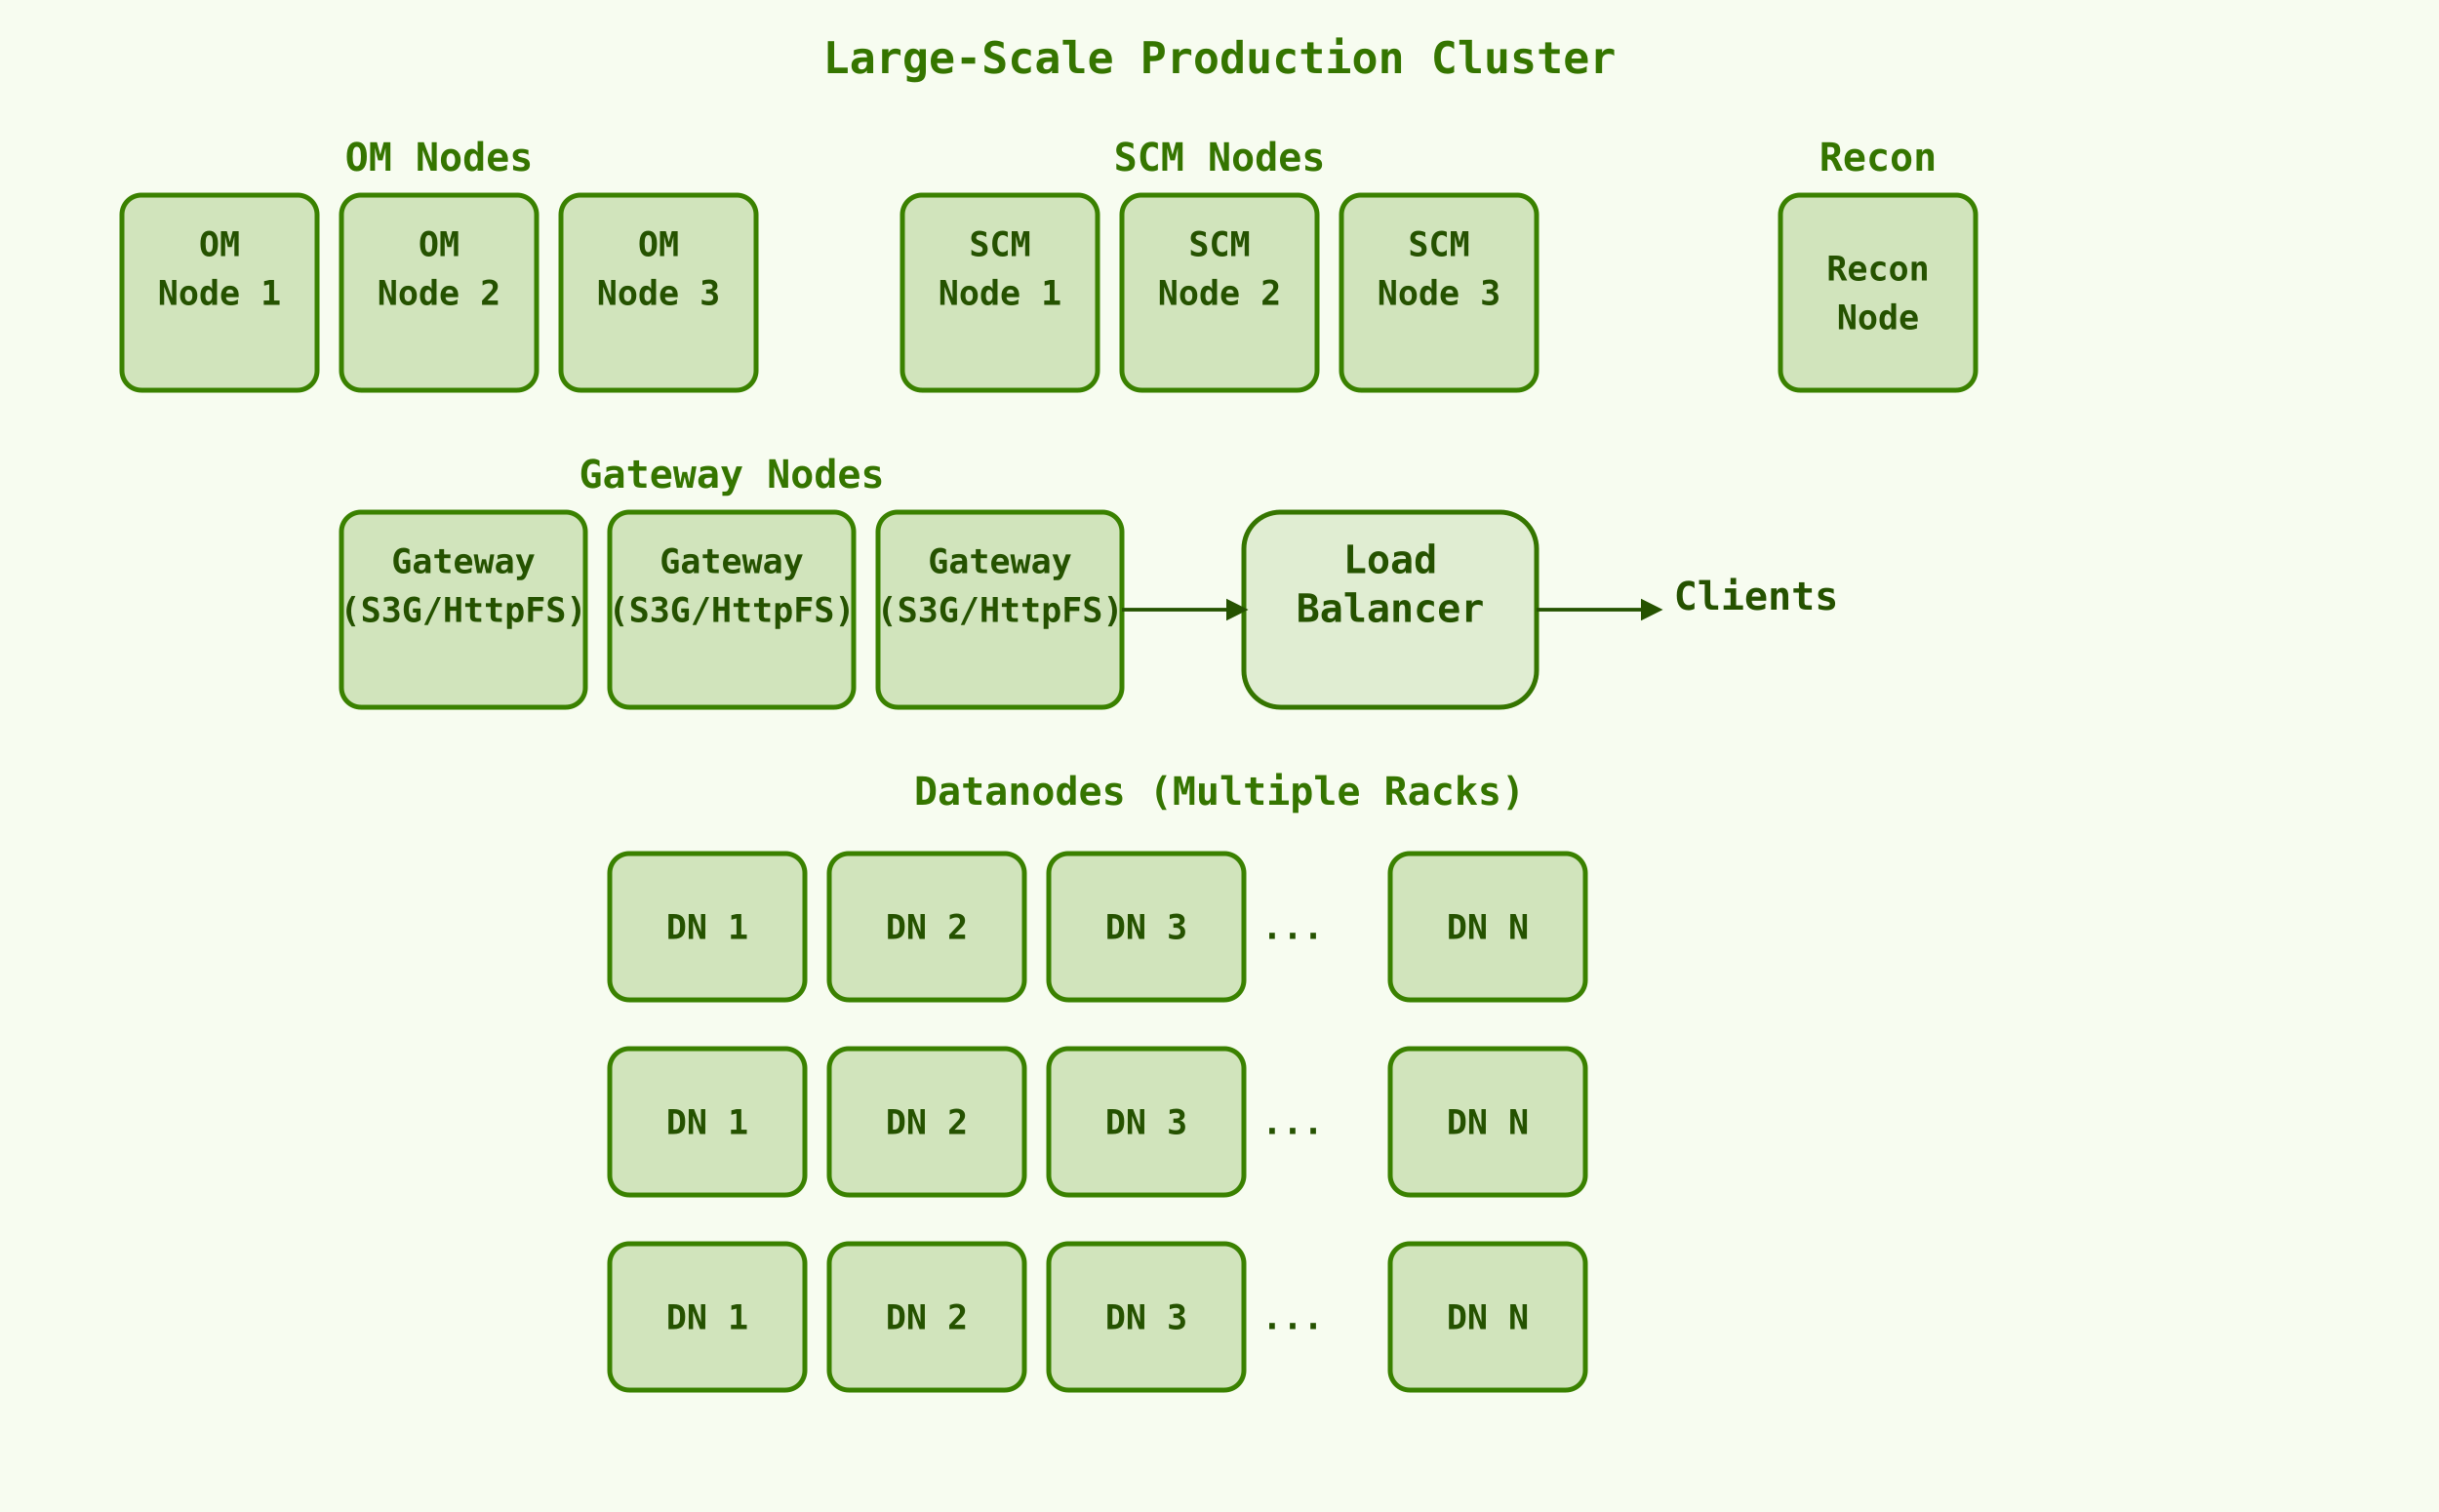
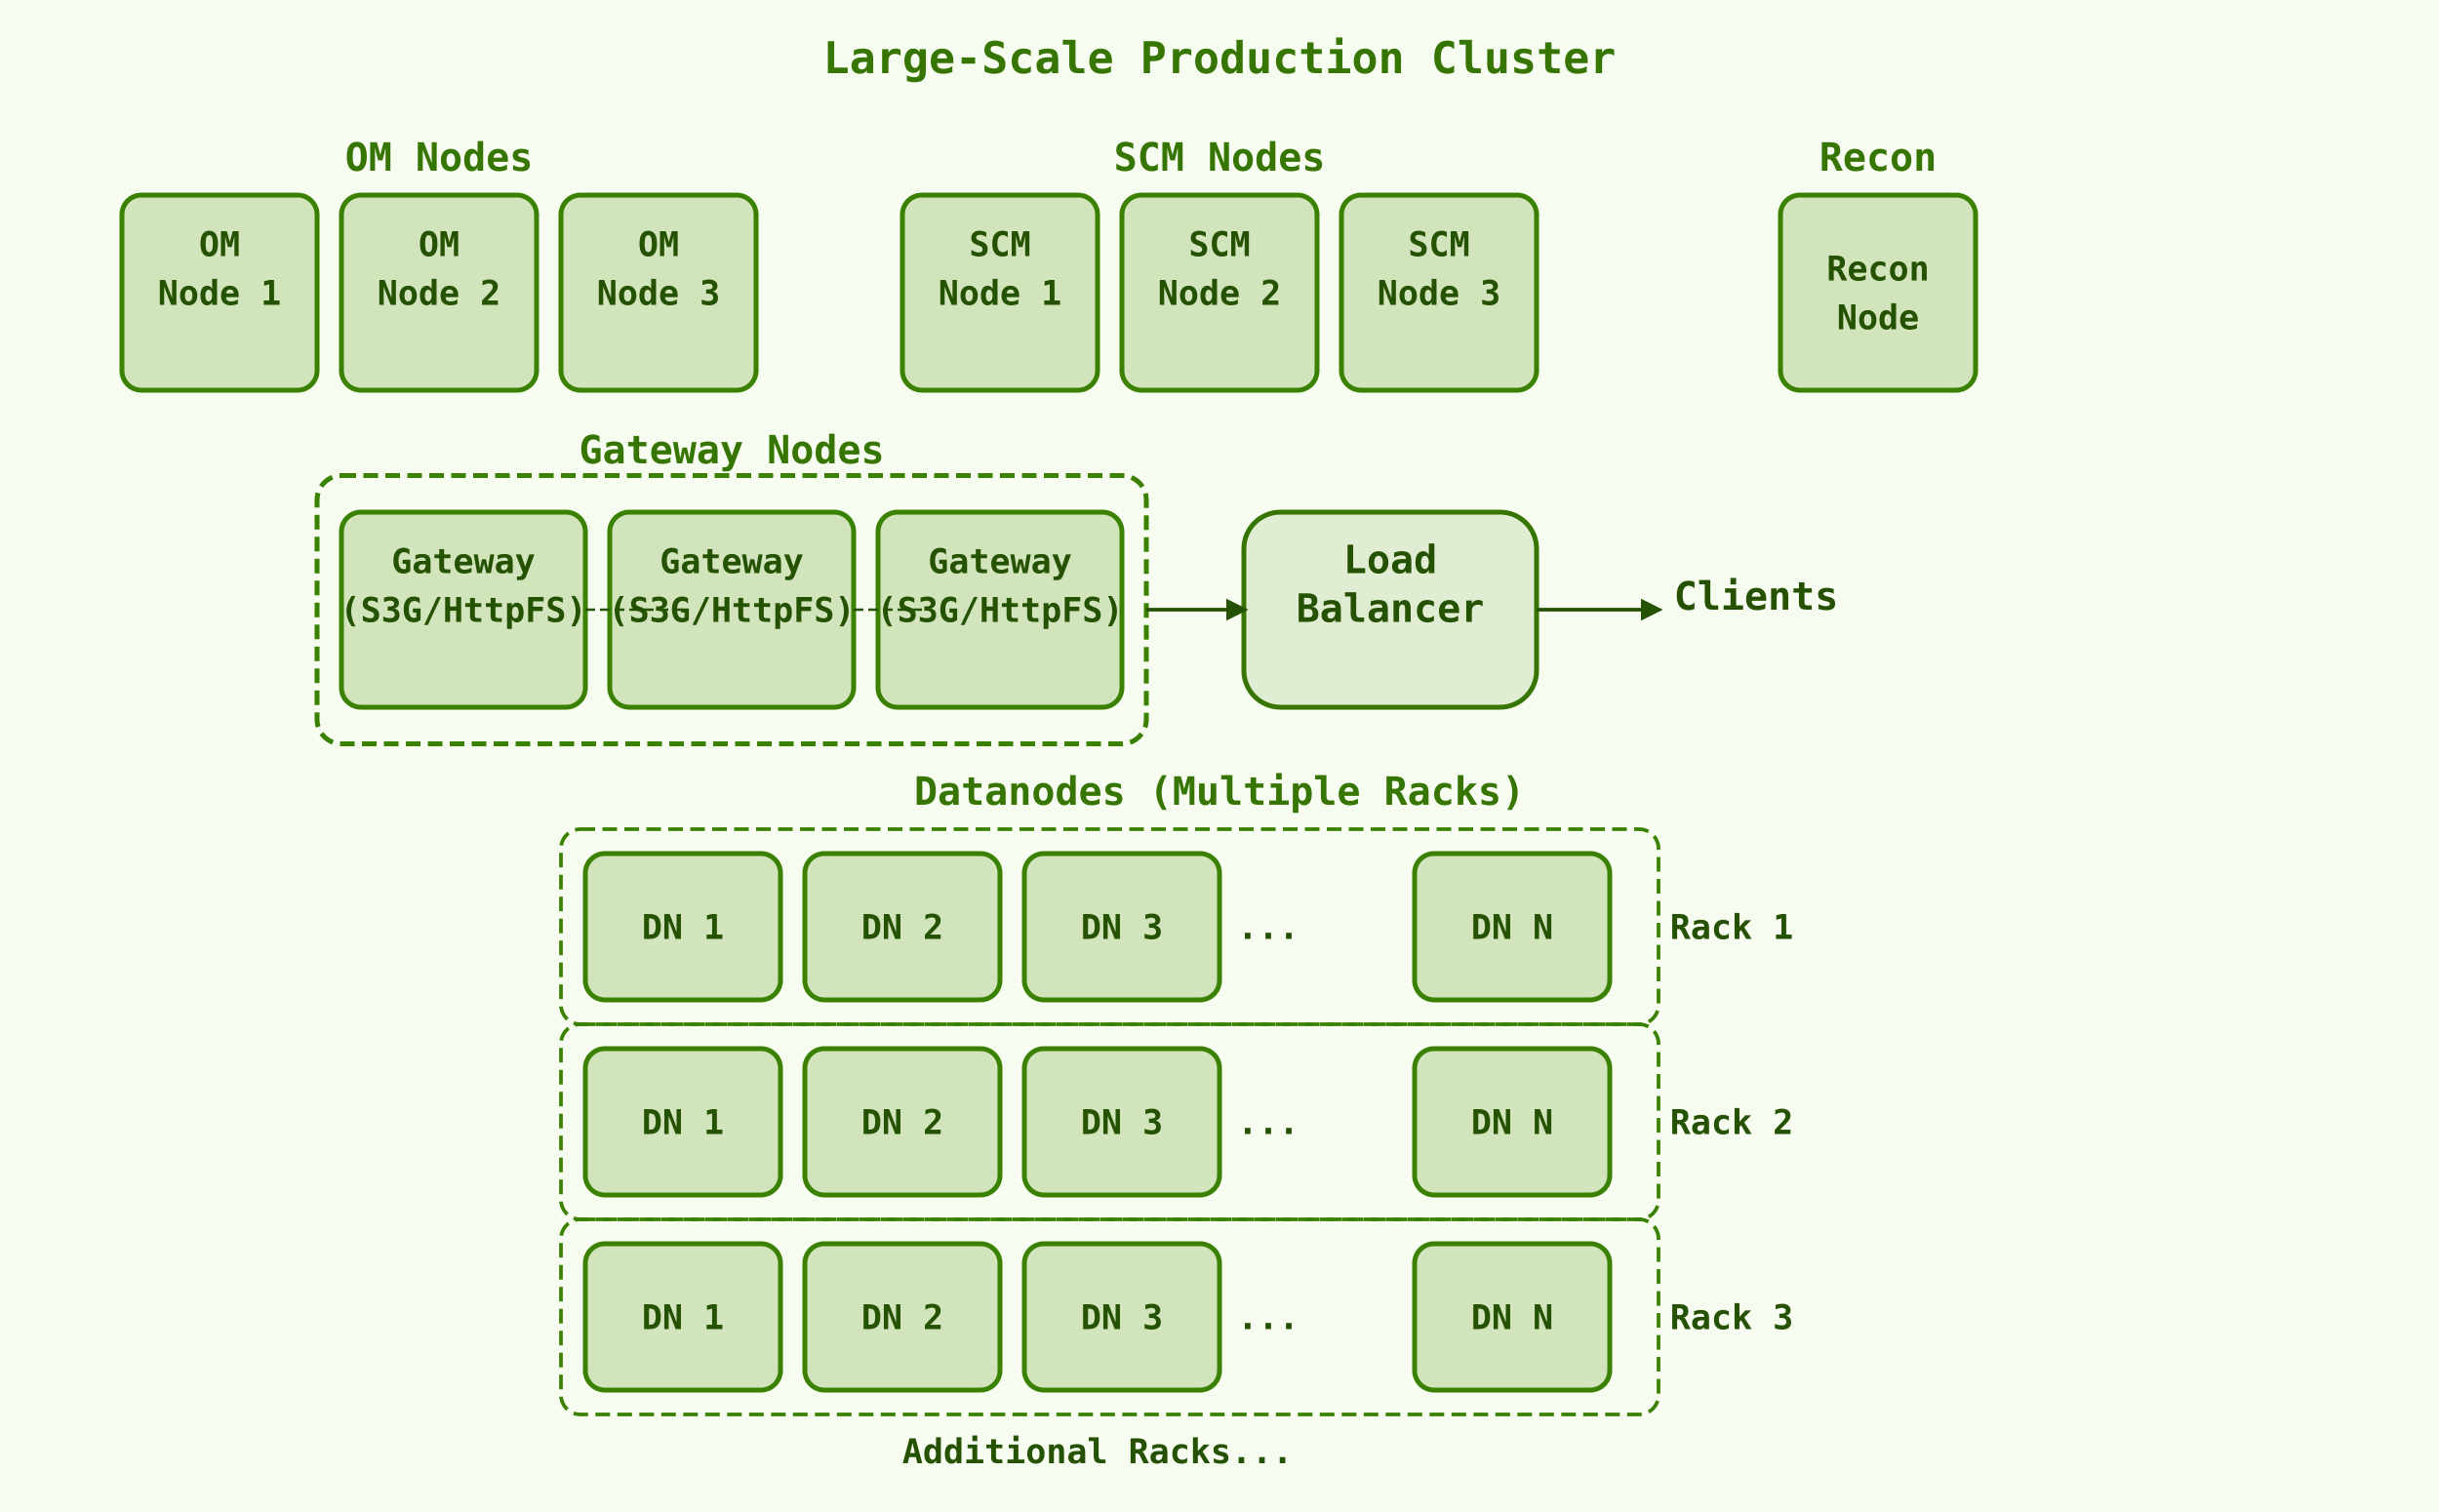
<svg xmlns="http://www.w3.org/2000/svg" width="1000" height="620" font-family="JetBrains Mono, monospace" font-size="12">
  <rect width="1000" height="620" fill="#f7fcf0" />
  <text x="500" y="30" font-family="JetBrains Mono, monospace" font-size="18" text-anchor="middle" fill="#357500" font-weight="bold">Large-Scale Production Cluster</text>
  <style>
        .server-box { fill: #d1e4bc; stroke: #3a8100; stroke-width: 2; rx: 8; ry: 8; }
        .lb-box { fill: #e0edd2; stroke: #357500; stroke-width: 2; rx: 15; ry: 15; }
        .service-box-om { fill: #4c8c2b; stroke: #306900; stroke-width: 2; rx: 4; ry: 4; }
        .service-box-scm { fill: #3a7a1a; stroke: #306900; stroke-width: 2; rx: 4; ry: 4; }
        .service-box-recon { fill: #5fa638; stroke: #3a8100; stroke-width: 2; rx: 4; ry: 4; }
        .service-box-s3g { fill: #96d26e; stroke: #3a8100; stroke-width: 2; rx: 4; ry: 4; }
        .service-box-dn { fill: #5fa638; stroke: #3a8100; stroke-width: 2; rx: 4; ry: 4; }
        .text-label { fill: #255200; text-anchor: middle; font-weight: bold; }
        .service-text { fill: #ffffff; text-anchor: middle; font-weight: bold; }
        .section-label { fill: #357500; text-anchor: middle; font-weight: bold; font-size: 16px; }
        .arrow-line { stroke: #255200; stroke-width: 1.5; marker-end: url(#arrow); }
+         .rack-box { fill: none; stroke: #3a8100; stroke-width: 1.5; stroke-dasharray: 6,3; rx: 8; ry: 8; }
    </style>
  <defs>
    <marker id="arrow" viewBox="0 0 10 10" refX="8" refY="5" markerWidth="6" markerHeight="6" orient="auto-start-reverse">
      <path d="M 0 0 L 10 5 L 0 10 z" fill="#255200" />
    </marker>
  </defs>
  <text x="180" y="70" class="section-label">OM Nodes</text>
  <rect x="50" y="80" width="80" height="80" class="server-box" />
  <text x="90" y="105" font-size="14" class="text-label">OM</text>
  <text x="90" y="125" font-size="14" class="text-label">Node 1</text>
  <rect x="140" y="80" width="80" height="80" class="server-box" />
  <text x="180" y="105" font-size="14" class="text-label">OM</text>
  <text x="180" y="125" font-size="14" class="text-label">Node 2</text>
  <rect x="230" y="80" width="80" height="80" class="server-box" />
  <text x="270" y="105" font-size="14" class="text-label">OM</text>
  <text x="270" y="125" font-size="14" class="text-label">Node 3</text>
  <text x="500" y="70" class="section-label">SCM Nodes</text>
  <rect x="370" y="80" width="80" height="80" class="server-box" />
  <text x="410" y="105" font-size="14" class="text-label">SCM</text>
  <text x="410" y="125" font-size="14" class="text-label">Node 1</text>
  <rect x="460" y="80" width="80" height="80" class="server-box" />
  <text x="500" y="105" font-size="14" class="text-label">SCM</text>
  <text x="500" y="125" font-size="14" class="text-label">Node 2</text>
  <rect x="550" y="80" width="80" height="80" class="server-box" />
  <text x="590" y="105" font-size="14" class="text-label">SCM</text>
  <text x="590" y="125" font-size="14" class="text-label">Node 3</text>
  <text x="770" y="70" class="section-label">Recon</text>
  <rect x="730" y="80" width="80" height="80" class="server-box" />
  <text x="770" y="115" font-size="14" class="text-label">Recon</text>
  <text x="770" y="135" font-size="14" class="text-label">Node</text>
-   <text x="300" y="200" class="section-label">Gateway Nodes</text>
+   <text x="300" y="190" class="section-label">Gateway Nodes</text>
+   <rect x="130" y="195" width="340" height="110" rx="10" ry="10" fill="none" stroke="#3a8100" stroke-width="2" stroke-dasharray="6,3" />
  <rect x="140" y="210" width="100" height="80" class="server-box" />
  <text x="190" y="235" font-size="14" class="text-label">Gateway</text>
  <text x="190" y="255" font-size="14" class="text-label">(S3G/HttpFS)</text>
  <rect x="250" y="210" width="100" height="80" class="server-box" />
  <text x="300" y="235" font-size="14" class="text-label">Gateway</text>
  <text x="300" y="255" font-size="14" class="text-label">(S3G/HttpFS)</text>
  <rect x="360" y="210" width="100" height="80" class="server-box" />
  <text x="410" y="235" font-size="14" class="text-label">Gateway</text>
  <text x="410" y="255" font-size="14" class="text-label">(S3G/HttpFS)</text>
  <rect x="510" y="210" width="120" height="80" class="lb-box" />
  <text x="570" y="235" font-size="16" class="text-label">Load</text>
  <text x="570" y="255" font-size="16" class="text-label">Balancer</text>
  <text x="720" y="250" font-size="16" class="text-label">Clients</text>
  <text x="500" y="330" class="section-label">Datanodes (Multiple Racks)</text>
-   <rect x="250" y="350" width="80" height="60" class="server-box" />
-   <text x="290" y="385" font-size="14" class="text-label">DN 1</text>
-   <rect x="340" y="350" width="80" height="60" class="server-box" />
-   <text x="380" y="385" font-size="14" class="text-label">DN 2</text>
-   <rect x="430" y="350" width="80" height="60" class="server-box" />
-   <text x="470" y="385" font-size="14" class="text-label">DN 3</text>
-   <text x="530" y="385" font-size="14" class="text-label">...</text>
-   <rect x="570" y="350" width="80" height="60" class="server-box" />
-   <text x="610" y="385" font-size="14" class="text-label">DN N</text>
-   <rect x="250" y="430" width="80" height="60" class="server-box" />
-   <text x="290" y="465" font-size="14" class="text-label">DN 1</text>
-   <rect x="340" y="430" width="80" height="60" class="server-box" />
-   <text x="380" y="465" font-size="14" class="text-label">DN 2</text>
-   <rect x="430" y="430" width="80" height="60" class="server-box" />
-   <text x="470" y="465" font-size="14" class="text-label">DN 3</text>
-   <text x="530" y="465" font-size="14" class="text-label">...</text>
-   <rect x="570" y="430" width="80" height="60" class="server-box" />
-   <text x="610" y="465" font-size="14" class="text-label">DN N</text>
-   <rect x="250" y="510" width="80" height="60" class="server-box" />
-   <text x="290" y="545" font-size="14" class="text-label">DN 1</text>
-   <rect x="340" y="510" width="80" height="60" class="server-box" />
-   <text x="380" y="545" font-size="14" class="text-label">DN 2</text>
-   <rect x="430" y="510" width="80" height="60" class="server-box" />
-   <text x="470" y="545" font-size="14" class="text-label">DN 3</text>
-   <text x="530" y="545" font-size="14" class="text-label">...</text>
-   <rect x="570" y="510" width="80" height="60" class="server-box" />
-   <text x="610" y="545" font-size="14" class="text-label">DN N</text>
-   <line x1="460" y1="250" x2="510" y2="250" class="arrow-line" />
+   <rect x="230" y="340" width="450" height="80" class="rack-box" />
+   <text x="710" y="385" font-size="14" class="text-label">Rack 1</text>
+   <rect x="240" y="350" width="80" height="60" class="server-box" />
+   <text x="280" y="385" font-size="14" class="text-label">DN 1</text>
+   <rect x="330" y="350" width="80" height="60" class="server-box" />
+   <text x="370" y="385" font-size="14" class="text-label">DN 2</text>
+   <rect x="420" y="350" width="80" height="60" class="server-box" />
+   <text x="460" y="385" font-size="14" class="text-label">DN 3</text>
+   <text x="520" y="385" font-size="14" class="text-label">...</text>
+   <rect x="580" y="350" width="80" height="60" class="server-box" />
+   <text x="620" y="385" font-size="14" class="text-label">DN N</text>
+   <rect x="230" y="420" width="450" height="80" class="rack-box" />
+   <text x="710" y="465" font-size="14" class="text-label">Rack 2</text>
+   <rect x="240" y="430" width="80" height="60" class="server-box" />
+   <text x="280" y="465" font-size="14" class="text-label">DN 1</text>
+   <rect x="330" y="430" width="80" height="60" class="server-box" />
+   <text x="370" y="465" font-size="14" class="text-label">DN 2</text>
+   <rect x="420" y="430" width="80" height="60" class="server-box" />
+   <text x="460" y="465" font-size="14" class="text-label">DN 3</text>
+   <text x="520" y="465" font-size="14" class="text-label">...</text>
+   <rect x="580" y="430" width="80" height="60" class="server-box" />
+   <text x="620" y="465" font-size="14" class="text-label">DN N</text>
+   <rect x="230" y="500" width="450" height="80" class="rack-box" />
+   <text x="710" y="545" font-size="14" class="text-label">Rack 3</text>
+   <rect x="240" y="510" width="80" height="60" class="server-box" />
+   <text x="280" y="545" font-size="14" class="text-label">DN 1</text>
+   <rect x="330" y="510" width="80" height="60" class="server-box" />
+   <text x="370" y="545" font-size="14" class="text-label">DN 2</text>
+   <rect x="420" y="510" width="80" height="60" class="server-box" />
+   <text x="460" y="545" font-size="14" class="text-label">DN 3</text>
+   <text x="520" y="545" font-size="14" class="text-label">...</text>
+   <rect x="580" y="510" width="80" height="60" class="server-box" />
+   <text x="620" y="545" font-size="14" class="text-label">DN N</text>
+   <text x="450" y="600" font-size="14" class="text-label">Additional Racks...</text>
+   <line x1="470" y1="250" x2="510" y2="250" class="arrow-line" />
+   <line x1="240" y1="250" x2="280" y2="250" stroke="#255200" stroke-width="1" stroke-dasharray="4,2" />
+   <line x1="350" y1="250" x2="380" y2="250" stroke="#255200" stroke-width="1" stroke-dasharray="4,2" />
  <line x1="630" y1="250" x2="680" y2="250" class="arrow-line" />
</svg>
